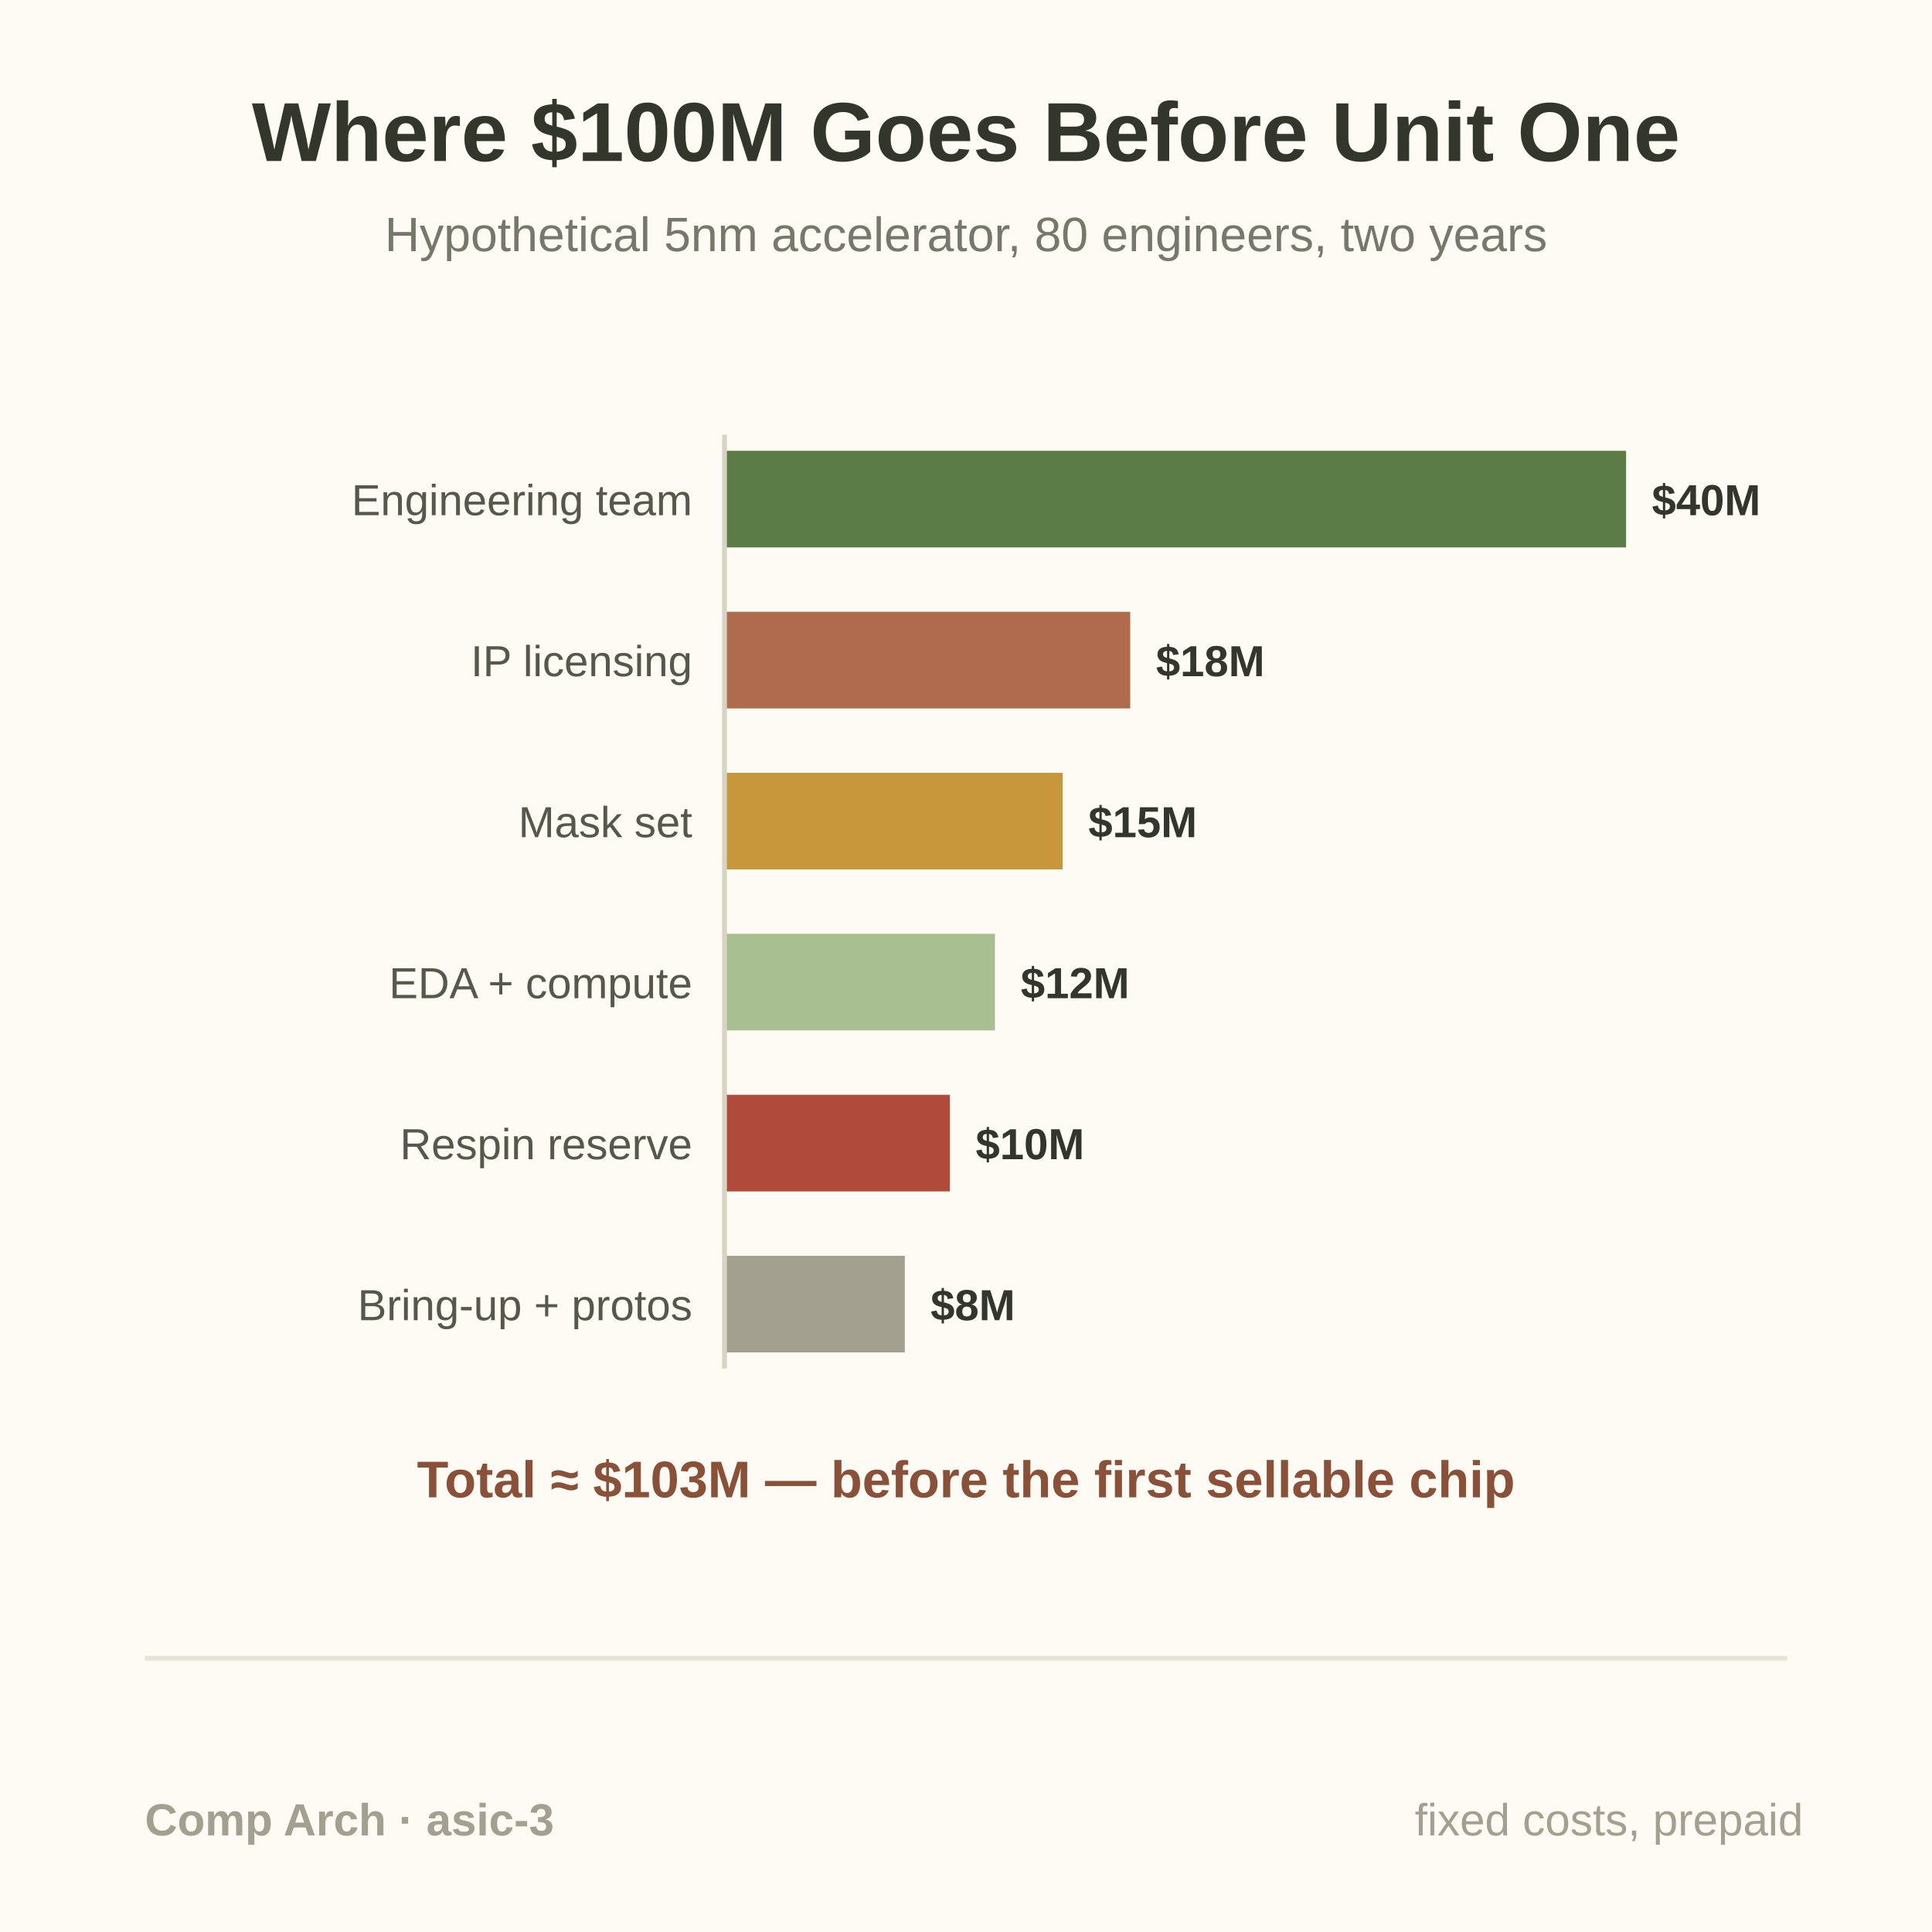
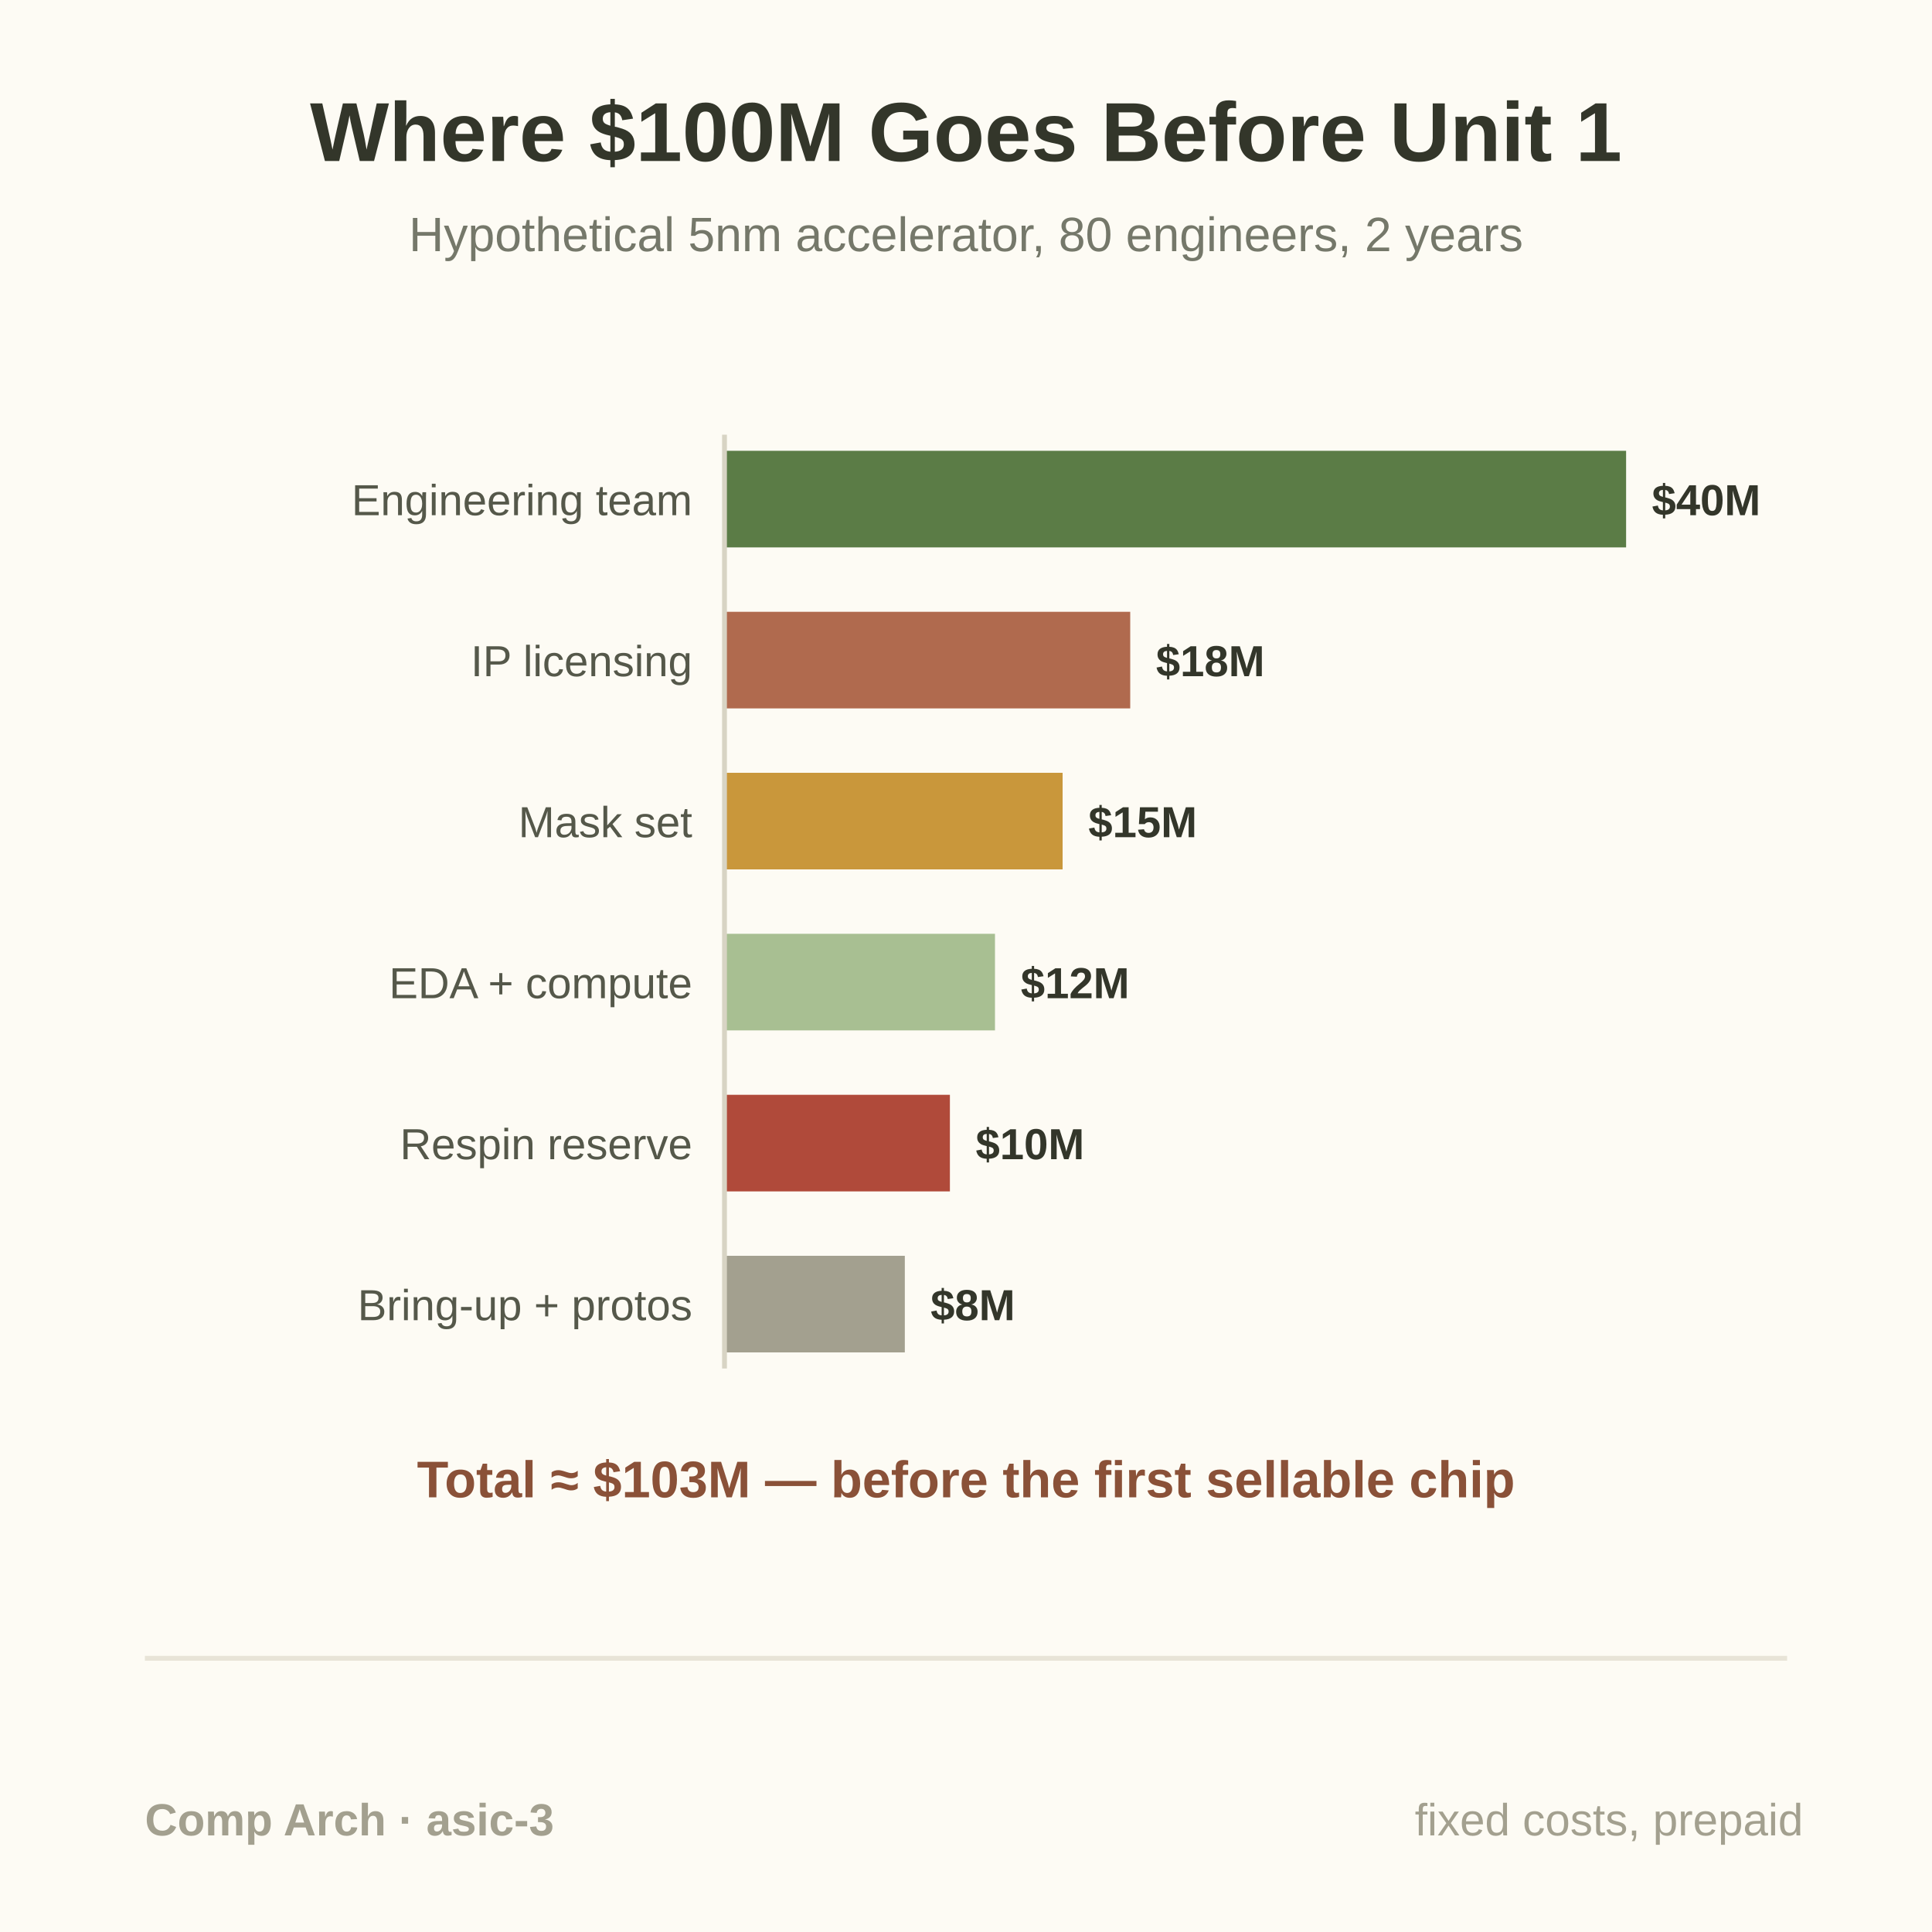
<svg xmlns="http://www.w3.org/2000/svg" width="1200" height="1200" viewBox="0 0 1200 1200" font-family="Helvetica Neue, Arial, sans-serif">
  <rect width="1200" height="1200" fill="#fdfbf4" />
-   <text x="600" y="100" text-anchor="middle" font-size="52" font-weight="bold" fill="#33362a">Where $100M Goes Before Unit One</text>
-   <text x="600" y="156" text-anchor="middle" font-size="30" fill="#75786a">Hypothetical 5nm accelerator, 80 engineers, two years</text>
+   <text x="600" y="100" text-anchor="middle" font-size="52" font-weight="bold" fill="#33362a">Where $100M Goes Before Unit 1</text>
+   <text x="600" y="156" text-anchor="middle" font-size="30" fill="#75786a">Hypothetical 5nm accelerator, 80 engineers, 2 years</text>
  <text x="430" y="320" text-anchor="end" font-size="27" fill="#55584a">Engineering team</text>
  <rect x="450" y="280" width="560" height="60" fill="#5b7c46" />
  <text x="1026" y="320" font-size="27" font-weight="bold" fill="#33362a">$40M</text>
  <text x="430" y="420" text-anchor="end" font-size="27" fill="#55584a">IP licensing</text>
  <rect x="450" y="380" width="252" height="60" fill="#b06a4e" />
  <text x="718" y="420" font-size="27" font-weight="bold" fill="#33362a">$18M</text>
  <text x="430" y="520" text-anchor="end" font-size="27" fill="#55584a">Mask set</text>
  <rect x="450" y="480" width="210" height="60" fill="#c9973b" />
  <text x="676" y="520" font-size="27" font-weight="bold" fill="#33362a">$15M</text>
  <text x="430" y="620" text-anchor="end" font-size="27" fill="#55584a">EDA + compute</text>
  <rect x="450" y="580" width="168" height="60" fill="#a8bf92" />
  <text x="634" y="620" font-size="27" font-weight="bold" fill="#33362a">$12M</text>
  <text x="430" y="720" text-anchor="end" font-size="27" fill="#55584a">Respin reserve</text>
  <rect x="450" y="680" width="140" height="60" fill="#b04a3a" />
  <text x="606" y="720" font-size="27" font-weight="bold" fill="#33362a">$10M</text>
  <text x="430" y="820" text-anchor="end" font-size="27" fill="#55584a">Bring-up + protos</text>
  <rect x="450" y="780" width="112" height="60" fill="#a3a08f" />
  <text x="578" y="820" font-size="27" font-weight="bold" fill="#33362a">$8M</text>
  <line x1="450" y1="270" x2="450" y2="850" stroke="#d8d4c4" stroke-width="3" />
  <text x="600" y="930" text-anchor="middle" font-size="32" font-weight="bold" fill="#8a5138">Total ≈ $103M — before the first sellable chip</text>
  <line x1="90" y1="1030" x2="1110" y2="1030" stroke="#e8e4d7" stroke-width="3" />
  <text x="90" y="1140" font-size="28" font-weight="bold" fill="#a3a08f">Comp Arch · asic-3</text>
  <text x="1120" y="1140" text-anchor="end" font-size="28" fill="#a3a08f">fixed costs, prepaid</text>
</svg>
